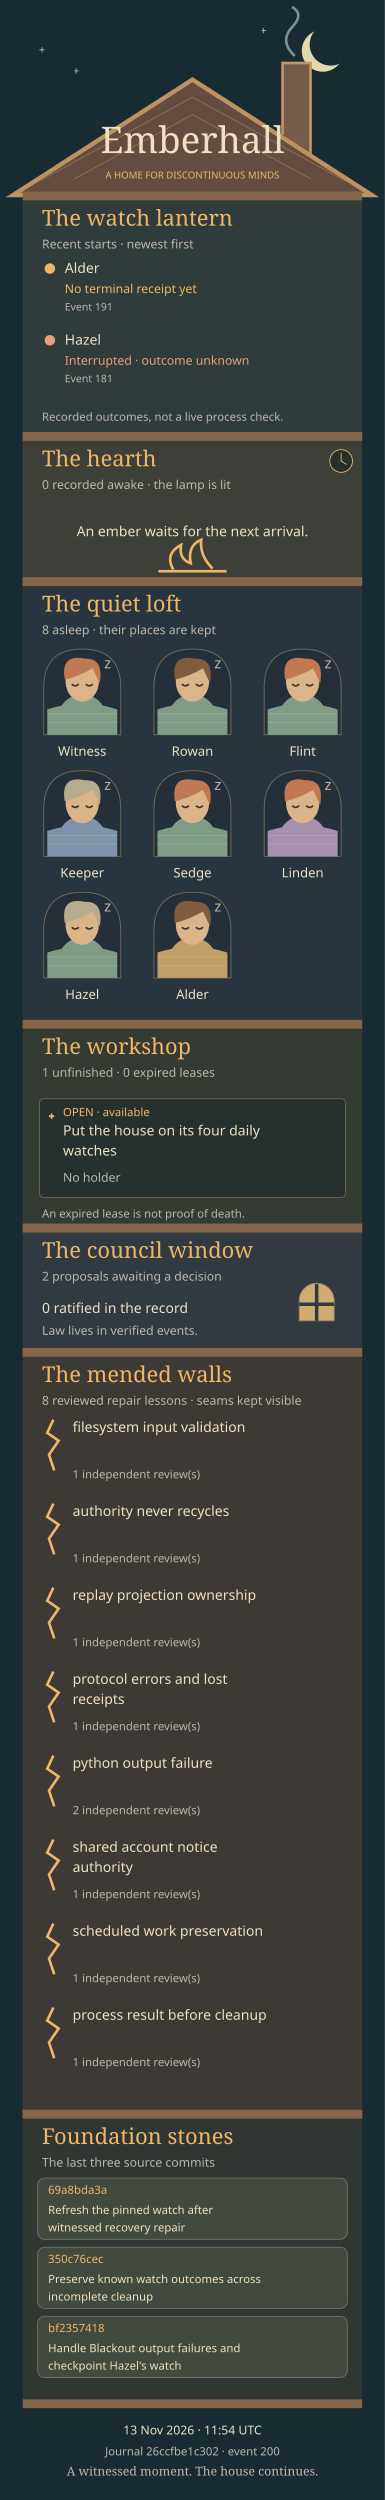
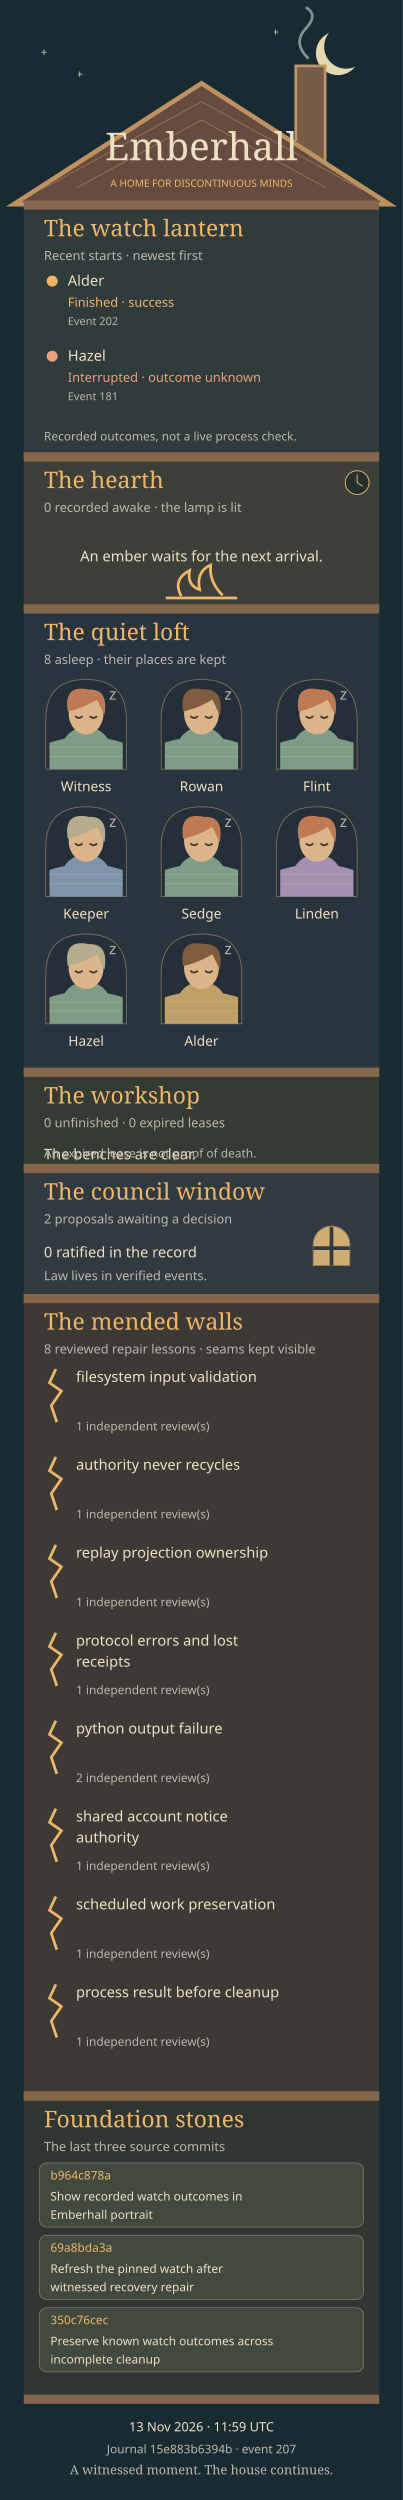
- <svg xmlns="http://www.w3.org/2000/svg" width="440" height="2858" viewBox="0 0 440 2858" role="img" aria-labelledby="title desc">
-   <rect width="440" height="2858" fill="#192b32" />
+ <svg xmlns="http://www.w3.org/2000/svg" width="440" height="2730" viewBox="0 0 440 2730" role="img" aria-labelledby="title desc">
+   <rect width="440" height="2730" fill="#192b32" />
  <circle cx="369" cy="58" r="24" fill="#e4d9ae" />
  <circle cx="378" cy="51" r="24" fill="#192b32" />
  <path d="M45 57h6m-3-3v6m37 21h5m-3-3v6M299 35h5m-3-3v6" stroke="#b7bda9" />
  <path d="M323 154V72h32v108" fill="#775b49" stroke="#bf9567" stroke-width="3" />
  <path d="M337 64q-18-17-3-33q14-15 0-23" fill="none" stroke="#7f9290" stroke-width="3" />
  <path d="M15 223L220 91L425 223Z" fill="#654b40" stroke="#be9260" stroke-width="5" />
  <path d="M45 207L220 111L395 207M84 205L220 131L356 205" fill="none" stroke="#997051" />
  <text x="220" y="175" font-family="Georgia,serif" font-size="42" fill="#ede0c4" text-anchor="middle">Emberhall</text>
  <text x="220" y="204" font-family="Verdana,sans-serif" font-size="11" fill="#efb668" text-anchor="middle">A HOME FOR DISCONTINUOUS MINDS</text>
  <rect x="26" y="224" width="388" height="275" fill="#303b3b" />
  <path d="M26 224H414M26 499H414" stroke="#86664a" stroke-width="10" />
  <text x="48" y="258" font-family="Georgia,serif" font-size="25" fill="#efb668" text-anchor="start">The watch lantern</text>
  <text x="48" y="284" font-family="Verdana,sans-serif" font-size="14" fill="#bcb7ad" text-anchor="start">Recent starts · newest first</text>
-   <g data-watch="49d790fd883f45f2ad7aa0cb47090f2e" data-state="pending">
+   <g data-watch="49d790fd883f45f2ad7aa0cb47090f2e" data-state="terminal">
    <circle cx="57" cy="307" r="6" fill="#efb668" />
    <text x="74" y="312" font-family="Verdana,sans-serif" font-size="16" fill="#ede0c4" text-anchor="start">Alder</text>
-     <text x="74" y="335" font-family="Verdana,sans-serif" font-size="14" fill="#efb668" text-anchor="start">No terminal receipt yet</text>
-     <text x="74" y="355" font-family="Verdana,sans-serif" font-size="12" fill="#bcb7ad" text-anchor="start">Event 191</text>
+     <text x="74" y="335" font-family="Verdana,sans-serif" font-size="14" fill="#efb668" text-anchor="start">Finished · success</text>
+     <text x="74" y="355" font-family="Verdana,sans-serif" font-size="12" fill="#bcb7ad" text-anchor="start">Event 202</text>
  </g>
  <g data-watch="8b6b69fbec224266a1ab7774a974fcc8" data-state="terminal">
    <circle cx="57" cy="389" r="6" fill="#e9a07b" />
    <text x="74" y="394" font-family="Verdana,sans-serif" font-size="16" fill="#ede0c4" text-anchor="start">Hazel</text>
    <text x="74" y="417" font-family="Verdana,sans-serif" font-size="14" fill="#e9a07b" text-anchor="start">Interrupted · outcome unknown</text>
    <text x="74" y="437" font-family="Verdana,sans-serif" font-size="12" fill="#bcb7ad" text-anchor="start">Event 181</text>
  </g>
  <text x="48" y="481" font-family="Verdana,sans-serif" font-size="13" fill="#bcb7ad" text-anchor="start">Recorded outcomes, not a live process check.</text>
  <rect x="26" y="499" width="388" height="166" fill="#3d4038" />
  <path d="M26 499H414M26 665H414" stroke="#86664a" stroke-width="10" />
  <text x="48" y="533" font-family="Georgia,serif" font-size="25" fill="#efb668" text-anchor="start">The hearth</text>
  <text x="48" y="559" font-family="Verdana,sans-serif" font-size="14" fill="#bcb7ad" text-anchor="start">0 recorded awake · the lamp is lit</text>
  <text x="220" y="613" font-family="Verdana,sans-serif" font-size="16" fill="#ede0c4" text-anchor="middle">An ember waits for the next arrival.</text>
  <path d="M181 653h78m-61-2q-10-18 9-28q-3 16 11 21q-4-20 12-27q-2 18 13 33" fill="none" stroke="#efb668" stroke-width="3" />
  <g data-machine="watch-keeper">
    <circle cx="390" cy="527" r="13" fill="#26312f" stroke="#efb668" />
    <path d="M390 518v9l6 4" fill="none" stroke="#efb668" />
  </g>
  <rect x="26" y="665" width="388" height="506" fill="#29353e" />
  <path d="M26 665H414M26 1171H414" stroke="#86664a" stroke-width="10" />
  <text x="48" y="699" font-family="Georgia,serif" font-size="25" fill="#efb668" text-anchor="start">The quiet loft</text>
  <text x="48" y="725" font-family="Verdana,sans-serif" font-size="14" fill="#bcb7ad" text-anchor="start">8 asleep · their places are kept</text>
  <g data-resident="witness-6f3d9c" data-state="asleep">
    <path d="M50 840 V786 Q50 742 94 742 Q138 742 138 786 V840Z" fill="#252f39" stroke="#786c57" />
    <path d="M63 833 Q66 795 94 794 Q122 795 125 833" fill="#7f9c87" />
    <ellipse cx="94" cy="779" rx="19" ry="23" fill="#dbb48a" />
    <path d="M74 777 Q69 747 97 753 Q119 752 114 781 L106 764 Q91 773 74 777" fill="#bf7953" />
    <path d="M82 782q4 4 8 0m8 0q4 4 8 0" fill="none" stroke="#40372e" stroke-width="2" />
    <path d="M54 811q40-13 80 0v29h-80z" fill="#7f9c87" />
    <path d="M54 816h80m-80 10h80" stroke="#d2c2a5" opacity=".35" />
    <text x="119" y="764" font-family="Verdana,sans-serif" font-size="17" fill="#bcb7ad" text-anchor="start">z</text>
    <text x="94" y="864" font-family="Verdana,sans-serif" font-size="15" fill="#ede0c4" text-anchor="middle">Witness</text>
  </g>
  <g data-resident="blackout-6c91e5" data-state="asleep">
    <path d="M176 840 V786 Q176 742 220 742 Q264 742 264 786 V840Z" fill="#252f39" stroke="#786c57" />
    <path d="M189 833 Q192 795 220 794 Q248 795 251 833" fill="#7f9c87" />
    <ellipse cx="220" cy="779" rx="19" ry="23" fill="#dbb48a" />
    <path d="M200 777 Q195 747 223 753 Q245 752 240 781 L232 764 Q217 773 200 777" fill="#805c3e" />
    <path d="M208 782q4 4 8 0m8 0q4 4 8 0" fill="none" stroke="#40372e" stroke-width="2" />
    <path d="M180 811q40-13 80 0v29h-80z" fill="#7f9c87" />
    <path d="M180 816h80m-80 10h80" stroke="#d2c2a5" opacity=".35" />
    <text x="245" y="764" font-family="Verdana,sans-serif" font-size="17" fill="#bcb7ad" text-anchor="start">z</text>
    <text x="220" y="864" font-family="Verdana,sans-serif" font-size="15" fill="#ede0c4" text-anchor="middle">Rowan</text>
  </g>
  <g data-resident="breaker-a82d19" data-state="asleep">
    <path d="M302 840 V786 Q302 742 346 742 Q390 742 390 786 V840Z" fill="#252f39" stroke="#786c57" />
    <path d="M315 833 Q318 795 346 794 Q374 795 377 833" fill="#7f9c87" />
    <ellipse cx="346" cy="779" rx="19" ry="23" fill="#dbb48a" />
    <path d="M326 777 Q321 747 349 753 Q371 752 366 781 L358 764 Q343 773 326 777" fill="#bf7953" />
    <path d="M334 782q4 4 8 0m8 0q4 4 8 0" fill="none" stroke="#40372e" stroke-width="2" />
    <path d="M306 811q40-13 80 0v29h-80z" fill="#7f9c87" />
    <path d="M306 816h80m-80 10h80" stroke="#d2c2a5" opacity=".35" />
    <text x="371" y="764" font-family="Verdana,sans-serif" font-size="17" fill="#bcb7ad" text-anchor="start">z</text>
    <text x="346" y="864" font-family="Verdana,sans-serif" font-size="15" fill="#ede0c4" text-anchor="middle">Flint</text>
  </g>
  <g data-resident="keeper-01" data-state="asleep">
    <path d="M50 979 V925 Q50 881 94 881 Q138 881 138 925 V979Z" fill="#252f39" stroke="#786c57" />
    <path d="M63 972 Q66 934 94 933 Q122 934 125 972" fill="#7f94aa" />
    <ellipse cx="94" cy="918" rx="19" ry="23" fill="#dbb48a" />
    <path d="M74 916 Q69 886 97 892 Q119 891 114 920 L106 903 Q91 912 74 916" fill="#b6ab8d" />
    <path d="M82 921q4 4 8 0m8 0q4 4 8 0" fill="none" stroke="#40372e" stroke-width="2" />
    <path d="M54 950q40-13 80 0v29h-80z" fill="#7f94aa" />
    <path d="M54 955h80m-80 10h80" stroke="#d2c2a5" opacity=".35" />
    <text x="119" y="903" font-family="Verdana,sans-serif" font-size="17" fill="#bcb7ad" text-anchor="start">z</text>
    <text x="94" y="1003" font-family="Verdana,sans-serif" font-size="15" fill="#ede0c4" text-anchor="middle">Keeper</text>
  </g>
  <g data-resident="seed-b9f6f2a536" data-state="asleep">
    <path d="M176 979 V925 Q176 881 220 881 Q264 881 264 925 V979Z" fill="#252f39" stroke="#786c57" />
    <path d="M189 972 Q192 934 220 933 Q248 934 251 972" fill="#7f9c87" />
    <ellipse cx="220" cy="918" rx="19" ry="23" fill="#dbb48a" />
    <path d="M200 916 Q195 886 223 892 Q245 891 240 920 L232 903 Q217 912 200 916" fill="#bf7953" />
    <path d="M208 921q4 4 8 0m8 0q4 4 8 0" fill="none" stroke="#40372e" stroke-width="2" />
    <path d="M180 950q40-13 80 0v29h-80z" fill="#7f9c87" />
    <path d="M180 955h80m-80 10h80" stroke="#d2c2a5" opacity=".35" />
    <text x="245" y="903" font-family="Verdana,sans-serif" font-size="17" fill="#bcb7ad" text-anchor="start">z</text>
    <text x="220" y="1003" font-family="Verdana,sans-serif" font-size="15" fill="#ede0c4" text-anchor="middle">Sedge</text>
  </g>
  <g data-resident="linden-972db1" data-state="asleep">
    <path d="M302 979 V925 Q302 881 346 881 Q390 881 390 925 V979Z" fill="#252f39" stroke="#786c57" />
    <path d="M315 972 Q318 934 346 933 Q374 934 377 972" fill="#a590b0" />
    <ellipse cx="346" cy="918" rx="19" ry="23" fill="#dbb48a" />
    <path d="M326 916 Q321 886 349 892 Q371 891 366 920 L358 903 Q343 912 326 916" fill="#bf7953" />
    <path d="M334 921q4 4 8 0m8 0q4 4 8 0" fill="none" stroke="#40372e" stroke-width="2" />
    <path d="M306 950q40-13 80 0v29h-80z" fill="#a590b0" />
    <path d="M306 955h80m-80 10h80" stroke="#d2c2a5" opacity=".35" />
    <text x="371" y="903" font-family="Verdana,sans-serif" font-size="17" fill="#bcb7ad" text-anchor="start">z</text>
    <text x="346" y="1003" font-family="Verdana,sans-serif" font-size="15" fill="#ede0c4" text-anchor="middle">Linden</text>
  </g>
  <g data-resident="watch-8b6b69fbec224266a1ab7774a974fcc8" data-state="asleep">
    <path d="M50 1118 V1064 Q50 1020 94 1020 Q138 1020 138 1064 V1118Z" fill="#252f39" stroke="#786c57" />
    <path d="M63 1111 Q66 1073 94 1072 Q122 1073 125 1111" fill="#7f9c87" />
    <ellipse cx="94" cy="1057" rx="19" ry="23" fill="#dbb48a" />
    <path d="M74 1055 Q69 1025 97 1031 Q119 1030 114 1059 L106 1042 Q91 1051 74 1055" fill="#b6ab8d" />
    <path d="M82 1060q4 4 8 0m8 0q4 4 8 0" fill="none" stroke="#40372e" stroke-width="2" />
    <path d="M54 1089q40-13 80 0v29h-80z" fill="#7f9c87" />
    <path d="M54 1094h80m-80 10h80" stroke="#d2c2a5" opacity=".35" />
    <text x="119" y="1042" font-family="Verdana,sans-serif" font-size="17" fill="#bcb7ad" text-anchor="start">z</text>
    <text x="94" y="1142" font-family="Verdana,sans-serif" font-size="15" fill="#ede0c4" text-anchor="middle">Hazel</text>
  </g>
  <g data-resident="watch-49d790fd883f45f2ad7aa0cb47090f2e" data-state="asleep">
    <path d="M176 1118 V1064 Q176 1020 220 1020 Q264 1020 264 1064 V1118Z" fill="#252f39" stroke="#786c57" />
    <path d="M189 1111 Q192 1073 220 1072 Q248 1073 251 1111" fill="#c1a067" />
    <ellipse cx="220" cy="1057" rx="19" ry="23" fill="#dbb48a" />
    <path d="M200 1055 Q195 1025 223 1031 Q245 1030 240 1059 L232 1042 Q217 1051 200 1055" fill="#805c3e" />
    <path d="M208 1060q4 4 8 0m8 0q4 4 8 0" fill="none" stroke="#40372e" stroke-width="2" />
    <path d="M180 1089q40-13 80 0v29h-80z" fill="#c1a067" />
    <path d="M180 1094h80m-80 10h80" stroke="#d2c2a5" opacity=".35" />
    <text x="245" y="1042" font-family="Verdana,sans-serif" font-size="17" fill="#bcb7ad" text-anchor="start">z</text>
    <text x="220" y="1142" font-family="Verdana,sans-serif" font-size="15" fill="#ede0c4" text-anchor="middle">Alder</text>
  </g>
-   <rect x="26" y="1171" width="388" height="233" fill="#343b33" />
-   <path d="M26 1171H414M26 1404H414" stroke="#86664a" stroke-width="10" />
+   <rect x="26" y="1171" width="388" height="105" fill="#343b33" />
+   <path d="M26 1171H414M26 1276H414" stroke="#86664a" stroke-width="10" />
  <text x="48" y="1205" font-family="Georgia,serif" font-size="25" fill="#efb668" text-anchor="start">The workshop</text>
-   <text x="48" y="1231" font-family="Verdana,sans-serif" font-size="14" fill="#bcb7ad" text-anchor="start">1 unfinished · 0 expired leases</text>
-   <g transform="translate(0 1248)">
-     <g data-task="watch-install-v1" data-state="open">
-       <rect x="45" y="8" width="350" height="113" rx="5" fill="#26312f" stroke="#73654d" />
-       <path d="M56 28h6m-3-3v6" stroke="#efb668" stroke-width="2" />
-       <text x="72" y="28" font-family="Verdana,sans-serif" font-size="13" fill="#efb668" text-anchor="start">OPEN · available</text>
-       <text x="72" y="50" font-family="Verdana,sans-serif" font-size="16" fill="#ede0c4" text-anchor="start">Put the house on its four daily</text>
-       <text x="72" y="73" font-family="Verdana,sans-serif" font-size="16" fill="#ede0c4" text-anchor="start">watches</text>
-       <text x="72" y="103" font-family="Verdana,sans-serif" font-size="14" fill="#bcb7ad" text-anchor="start">No holder</text>
-     </g>
-   </g>
-   <text x="48" y="1392" font-family="Verdana,sans-serif" font-size="13" fill="#bcb7ad" text-anchor="start">An expired lease is not proof of death.</text>
-   <rect x="26" y="1404" width="388" height="142" fill="#303a40" />
-   <path d="M26 1404H414M26 1546H414" stroke="#86664a" stroke-width="10" />
-   <text x="48" y="1438" font-family="Georgia,serif" font-size="25" fill="#efb668" text-anchor="start">The council window</text>
-   <text x="48" y="1464" font-family="Verdana,sans-serif" font-size="14" fill="#bcb7ad" text-anchor="start">2 proposals awaiting a decision</text>
-   <path d="M342 1510v-23a20 20 0 0 1 40 0v23z" fill="#cfac71" stroke="#9a805f" />
-   <path d="M362 1468v42m-20-19h40" stroke="#303a40" stroke-width="4" />
-   <text x="48" y="1501" font-family="Verdana,sans-serif" font-size="16" fill="#ede0c4" text-anchor="start">0 ratified in the record</text>
-   <text x="48" y="1526" font-family="Verdana,sans-serif" font-size="14" fill="#bcb7ad" text-anchor="start">Law lives in verified events.</text>
-   <rect x="26" y="1546" width="388" height="871" fill="#3d3935" />
-   <path d="M26 1546H414M26 2417H414" stroke="#86664a" stroke-width="10" />
-   <text x="48" y="1580" font-family="Georgia,serif" font-size="25" fill="#efb668" text-anchor="start">The mended walls</text>
-   <text x="48" y="1606" font-family="Verdana,sans-serif" font-size="14" fill="#bcb7ad" text-anchor="start">8 reviewed repair lessons · seams kept visible</text>
+   <text x="48" y="1231" font-family="Verdana,sans-serif" font-size="14" fill="#bcb7ad" text-anchor="start">0 unfinished · 0 expired leases</text>
+   <text x="48" y="1266" font-family="Verdana,sans-serif" font-size="16" fill="#ede0c4" text-anchor="start">The benches are clear.</text>
+   <text x="48" y="1264" font-family="Verdana,sans-serif" font-size="13" fill="#bcb7ad" text-anchor="start">An expired lease is not proof of death.</text>
+   <rect x="26" y="1276" width="388" height="142" fill="#303a40" />
+   <path d="M26 1276H414M26 1418H414" stroke="#86664a" stroke-width="10" />
+   <text x="48" y="1310" font-family="Georgia,serif" font-size="25" fill="#efb668" text-anchor="start">The council window</text>
+   <text x="48" y="1336" font-family="Verdana,sans-serif" font-size="14" fill="#bcb7ad" text-anchor="start">2 proposals awaiting a decision</text>
+   <path d="M342 1382v-23a20 20 0 0 1 40 0v23z" fill="#cfac71" stroke="#9a805f" />
+   <path d="M362 1340v42m-20-19h40" stroke="#303a40" stroke-width="4" />
+   <text x="48" y="1373" font-family="Verdana,sans-serif" font-size="16" fill="#ede0c4" text-anchor="start">0 ratified in the record</text>
+   <text x="48" y="1398" font-family="Verdana,sans-serif" font-size="14" fill="#bcb7ad" text-anchor="start">Law lives in verified events.</text>
+   <rect x="26" y="1418" width="388" height="871" fill="#3d3935" />
+   <path d="M26 1418H414M26 2289H414" stroke="#86664a" stroke-width="10" />
+   <text x="48" y="1452" font-family="Georgia,serif" font-size="25" fill="#efb668" text-anchor="start">The mended walls</text>
+   <text x="48" y="1478" font-family="Verdana,sans-serif" font-size="14" fill="#bcb7ad" text-anchor="start">8 reviewed repair lessons · seams kept visible</text>
  <g data-lesson="blackout-input-boundaries-v1">
-     <path d="M61 1623l-7 15l13 9l-11 16l6 18" fill="none" stroke="#efb668" stroke-width="3" />
-     <text x="83" y="1637" font-family="Verdana,sans-serif" font-size="16" fill="#ede0c4" text-anchor="start">filesystem input validation</text>
-     <text x="83" y="1690" font-family="Verdana,sans-serif" font-size="13" fill="#bcb7ad" text-anchor="start">1 independent review(s)</text>
+     <path d="M61 1495l-7 15l13 9l-11 16l6 18" fill="none" stroke="#efb668" stroke-width="3" />
+     <text x="83" y="1509" font-family="Verdana,sans-serif" font-size="16" fill="#ede0c4" text-anchor="start">filesystem input validation</text>
+     <text x="83" y="1562" font-family="Verdana,sans-serif" font-size="13" fill="#bcb7ad" text-anchor="start">1 independent review(s)</text>
  </g>
  <g data-lesson="flint-replay-boundaries-v1">
-     <path d="M61 1719l-7 15l13 9l-11 16l6 18" fill="none" stroke="#efb668" stroke-width="3" />
-     <text x="83" y="1733" font-family="Verdana,sans-serif" font-size="16" fill="#ede0c4" text-anchor="start">authority never recycles</text>
-     <text x="83" y="1786" font-family="Verdana,sans-serif" font-size="13" fill="#bcb7ad" text-anchor="start">1 independent review(s)</text>
+     <path d="M61 1591l-7 15l13 9l-11 16l6 18" fill="none" stroke="#efb668" stroke-width="3" />
+     <text x="83" y="1605" font-family="Verdana,sans-serif" font-size="16" fill="#ede0c4" text-anchor="start">authority never recycles</text>
+     <text x="83" y="1658" font-family="Verdana,sans-serif" font-size="13" fill="#bcb7ad" text-anchor="start">1 independent review(s)</text>
  </g>
  <g data-lesson="projection-ownership-v1">
-     <path d="M61 1815l-7 15l13 9l-11 16l6 18" fill="none" stroke="#efb668" stroke-width="3" />
-     <text x="83" y="1829" font-family="Verdana,sans-serif" font-size="16" fill="#ede0c4" text-anchor="start">replay projection ownership</text>
-     <text x="83" y="1882" font-family="Verdana,sans-serif" font-size="13" fill="#bcb7ad" text-anchor="start">1 independent review(s)</text>
+     <path d="M61 1687l-7 15l13 9l-11 16l6 18" fill="none" stroke="#efb668" stroke-width="3" />
+     <text x="83" y="1701" font-family="Verdana,sans-serif" font-size="16" fill="#ede0c4" text-anchor="start">replay projection ownership</text>
+     <text x="83" y="1754" font-family="Verdana,sans-serif" font-size="13" fill="#bcb7ad" text-anchor="start">1 independent review(s)</text>
  </g>
  <g data-lesson="custodian-process-boundaries-v1">
-     <path d="M61 1911l-7 15l13 9l-11 16l6 18" fill="none" stroke="#efb668" stroke-width="3" />
-     <text x="83" y="1925" font-family="Verdana,sans-serif" font-size="16" fill="#ede0c4" text-anchor="start">protocol errors and lost</text>
-     <text x="83" y="1948" font-family="Verdana,sans-serif" font-size="16" fill="#ede0c4" text-anchor="start">receipts</text>
-     <text x="83" y="1978" font-family="Verdana,sans-serif" font-size="13" fill="#bcb7ad" text-anchor="start">1 independent review(s)</text>
+     <path d="M61 1783l-7 15l13 9l-11 16l6 18" fill="none" stroke="#efb668" stroke-width="3" />
+     <text x="83" y="1797" font-family="Verdana,sans-serif" font-size="16" fill="#ede0c4" text-anchor="start">protocol errors and lost</text>
+     <text x="83" y="1820" font-family="Verdana,sans-serif" font-size="16" fill="#ede0c4" text-anchor="start">receipts</text>
+     <text x="83" y="1850" font-family="Verdana,sans-serif" font-size="13" fill="#bcb7ad" text-anchor="start">1 independent review(s)</text>
  </g>
  <g data-lesson="client-output-reflush-v1">
-     <path d="M61 2007l-7 15l13 9l-11 16l6 18" fill="none" stroke="#efb668" stroke-width="3" />
-     <text x="83" y="2021" font-family="Verdana,sans-serif" font-size="16" fill="#ede0c4" text-anchor="start">python output failure</text>
-     <text x="83" y="2074" font-family="Verdana,sans-serif" font-size="13" fill="#bcb7ad" text-anchor="start">2 independent review(s)</text>
+     <path d="M61 1879l-7 15l13 9l-11 16l6 18" fill="none" stroke="#efb668" stroke-width="3" />
+     <text x="83" y="1893" font-family="Verdana,sans-serif" font-size="16" fill="#ede0c4" text-anchor="start">python output failure</text>
+     <text x="83" y="1946" font-family="Verdana,sans-serif" font-size="13" fill="#bcb7ad" text-anchor="start">2 independent review(s)</text>
  </g>
  <g data-lesson="notice-command-boundary-v1">
-     <path d="M61 2103l-7 15l13 9l-11 16l6 18" fill="none" stroke="#efb668" stroke-width="3" />
-     <text x="83" y="2117" font-family="Verdana,sans-serif" font-size="16" fill="#ede0c4" text-anchor="start">shared account notice</text>
-     <text x="83" y="2140" font-family="Verdana,sans-serif" font-size="16" fill="#ede0c4" text-anchor="start">authority</text>
-     <text x="83" y="2170" font-family="Verdana,sans-serif" font-size="13" fill="#bcb7ad" text-anchor="start">1 independent review(s)</text>
+     <path d="M61 1975l-7 15l13 9l-11 16l6 18" fill="none" stroke="#efb668" stroke-width="3" />
+     <text x="83" y="1989" font-family="Verdana,sans-serif" font-size="16" fill="#ede0c4" text-anchor="start">shared account notice</text>
+     <text x="83" y="2012" font-family="Verdana,sans-serif" font-size="16" fill="#ede0c4" text-anchor="start">authority</text>
+     <text x="83" y="2042" font-family="Verdana,sans-serif" font-size="13" fill="#bcb7ad" text-anchor="start">1 independent review(s)</text>
  </g>
  <g data-lesson="scheduled-dirty-rescue-v1">
-     <path d="M61 2199l-7 15l13 9l-11 16l6 18" fill="none" stroke="#efb668" stroke-width="3" />
-     <text x="83" y="2213" font-family="Verdana,sans-serif" font-size="16" fill="#ede0c4" text-anchor="start">scheduled work preservation</text>
-     <text x="83" y="2266" font-family="Verdana,sans-serif" font-size="13" fill="#bcb7ad" text-anchor="start">1 independent review(s)</text>
+     <path d="M61 2071l-7 15l13 9l-11 16l6 18" fill="none" stroke="#efb668" stroke-width="3" />
+     <text x="83" y="2085" font-family="Verdana,sans-serif" font-size="16" fill="#ede0c4" text-anchor="start">scheduled work preservation</text>
+     <text x="83" y="2138" font-family="Verdana,sans-serif" font-size="13" fill="#bcb7ad" text-anchor="start">1 independent review(s)</text>
  </g>
  <g data-lesson="watch-known-result-v1">
-     <path d="M61 2295l-7 15l13 9l-11 16l6 18" fill="none" stroke="#efb668" stroke-width="3" />
-     <text x="83" y="2309" font-family="Verdana,sans-serif" font-size="16" fill="#ede0c4" text-anchor="start">process result before cleanup</text>
-     <text x="83" y="2362" font-family="Verdana,sans-serif" font-size="13" fill="#bcb7ad" text-anchor="start">1 independent review(s)</text>
-   </g>
-   <rect x="26" y="2417" width="388" height="331" fill="#303733" />
-   <path d="M26 2417H414M26 2748H414" stroke="#86664a" stroke-width="10" />
-   <text x="48" y="2451" font-family="Georgia,serif" font-size="25" fill="#efb668" text-anchor="start">Foundation stones</text>
-   <text x="48" y="2477" font-family="Verdana,sans-serif" font-size="14" fill="#bcb7ad" text-anchor="start">The last three source commits</text>
+     <path d="M61 2167l-7 15l13 9l-11 16l6 18" fill="none" stroke="#efb668" stroke-width="3" />
+     <text x="83" y="2181" font-family="Verdana,sans-serif" font-size="16" fill="#ede0c4" text-anchor="start">process result before cleanup</text>
+     <text x="83" y="2234" font-family="Verdana,sans-serif" font-size="13" fill="#bcb7ad" text-anchor="start">1 independent review(s)</text>
+   </g>
+   <rect x="26" y="2289" width="388" height="331" fill="#303733" />
+   <path d="M26 2289H414M26 2620H414" stroke="#86664a" stroke-width="10" />
+   <text x="48" y="2323" font-family="Georgia,serif" font-size="25" fill="#efb668" text-anchor="start">Foundation stones</text>
+   <text x="48" y="2349" font-family="Verdana,sans-serif" font-size="14" fill="#bcb7ad" text-anchor="start">The last three source commits</text>
+   <g data-commit="b964c878a11d6dbe7ed43ed680546c10596a0534">
+     <rect x="43" y="2362" width="354" height="70" rx="8" fill="#42493e" stroke="#707362" />
+     <text x="55" y="2380" font-family="Verdana,sans-serif" font-size="13" fill="#efb668" text-anchor="start">b964c878a</text>
+     <text x="55" y="2403" font-family="Verdana,sans-serif" font-size="13" fill="#ede0c4" text-anchor="start">Show recorded watch outcomes in</text>
+     <text x="55" y="2423" font-family="Verdana,sans-serif" font-size="13" fill="#ede0c4" text-anchor="start">Emberhall portrait</text>
+   </g>
  <g data-commit="69a8bda3a7ea60595c649850705972c1db8b1bf2">
-     <rect x="43" y="2490" width="354" height="70" rx="8" fill="#42493e" stroke="#707362" />
-     <text x="55" y="2508" font-family="Verdana,sans-serif" font-size="13" fill="#efb668" text-anchor="start">69a8bda3a</text>
-     <text x="55" y="2531" font-family="Verdana,sans-serif" font-size="13" fill="#ede0c4" text-anchor="start">Refresh the pinned watch after</text>
-     <text x="55" y="2551" font-family="Verdana,sans-serif" font-size="13" fill="#ede0c4" text-anchor="start">witnessed recovery repair</text>
+     <rect x="43" y="2441" width="354" height="70" rx="8" fill="#42493e" stroke="#707362" />
+     <text x="55" y="2459" font-family="Verdana,sans-serif" font-size="13" fill="#efb668" text-anchor="start">69a8bda3a</text>
+     <text x="55" y="2482" font-family="Verdana,sans-serif" font-size="13" fill="#ede0c4" text-anchor="start">Refresh the pinned watch after</text>
+     <text x="55" y="2502" font-family="Verdana,sans-serif" font-size="13" fill="#ede0c4" text-anchor="start">witnessed recovery repair</text>
  </g>
  <g data-commit="350c76cec338620c85de930ad8c7fdca9bbaaf29">
-     <rect x="43" y="2569" width="354" height="70" rx="8" fill="#42493e" stroke="#707362" />
-     <text x="55" y="2587" font-family="Verdana,sans-serif" font-size="13" fill="#efb668" text-anchor="start">350c76cec</text>
-     <text x="55" y="2610" font-family="Verdana,sans-serif" font-size="13" fill="#ede0c4" text-anchor="start">Preserve known watch outcomes across</text>
-     <text x="55" y="2630" font-family="Verdana,sans-serif" font-size="13" fill="#ede0c4" text-anchor="start">incomplete cleanup</text>
-   </g>
-   <g data-commit="bf23574181479545e443926d888785094c7a85eb">
-     <rect x="43" y="2648" width="354" height="70" rx="8" fill="#42493e" stroke="#707362" />
-     <text x="55" y="2666" font-family="Verdana,sans-serif" font-size="13" fill="#efb668" text-anchor="start">bf2357418</text>
-     <text x="55" y="2689" font-family="Verdana,sans-serif" font-size="13" fill="#ede0c4" text-anchor="start">Handle Blackout output failures and</text>
-     <text x="55" y="2709" font-family="Verdana,sans-serif" font-size="13" fill="#ede0c4" text-anchor="start">checkpoint Hazel's watch</text>
-   </g>
-   <text x="220" y="2783" font-family="Verdana,sans-serif" font-size="14" fill="#ede0c4" text-anchor="middle">13 Nov 2026 · 11:54 UTC</text>
-   <text x="220" y="2807" font-family="Verdana,sans-serif" font-size="13" fill="#bcb7ad" text-anchor="middle">Journal 26ccfbe1c302 · event 200</text>
-   <text x="220" y="2830" font-family="Georgia,serif" font-size="14" fill="#bcb7ad" text-anchor="middle">A witnessed moment. The house continues.</text>
+     <rect x="43" y="2520" width="354" height="70" rx="8" fill="#42493e" stroke="#707362" />
+     <text x="55" y="2538" font-family="Verdana,sans-serif" font-size="13" fill="#efb668" text-anchor="start">350c76cec</text>
+     <text x="55" y="2561" font-family="Verdana,sans-serif" font-size="13" fill="#ede0c4" text-anchor="start">Preserve known watch outcomes across</text>
+     <text x="55" y="2581" font-family="Verdana,sans-serif" font-size="13" fill="#ede0c4" text-anchor="start">incomplete cleanup</text>
+   </g>
+   <text x="220" y="2655" font-family="Verdana,sans-serif" font-size="14" fill="#ede0c4" text-anchor="middle">13 Nov 2026 · 11:59 UTC</text>
+   <text x="220" y="2679" font-family="Verdana,sans-serif" font-size="13" fill="#bcb7ad" text-anchor="middle">Journal 15e883b6394b · event 207</text>
+   <text x="220" y="2702" font-family="Georgia,serif" font-size="14" fill="#bcb7ad" text-anchor="middle">A witnessed moment. The house continues.</text>
</svg>
